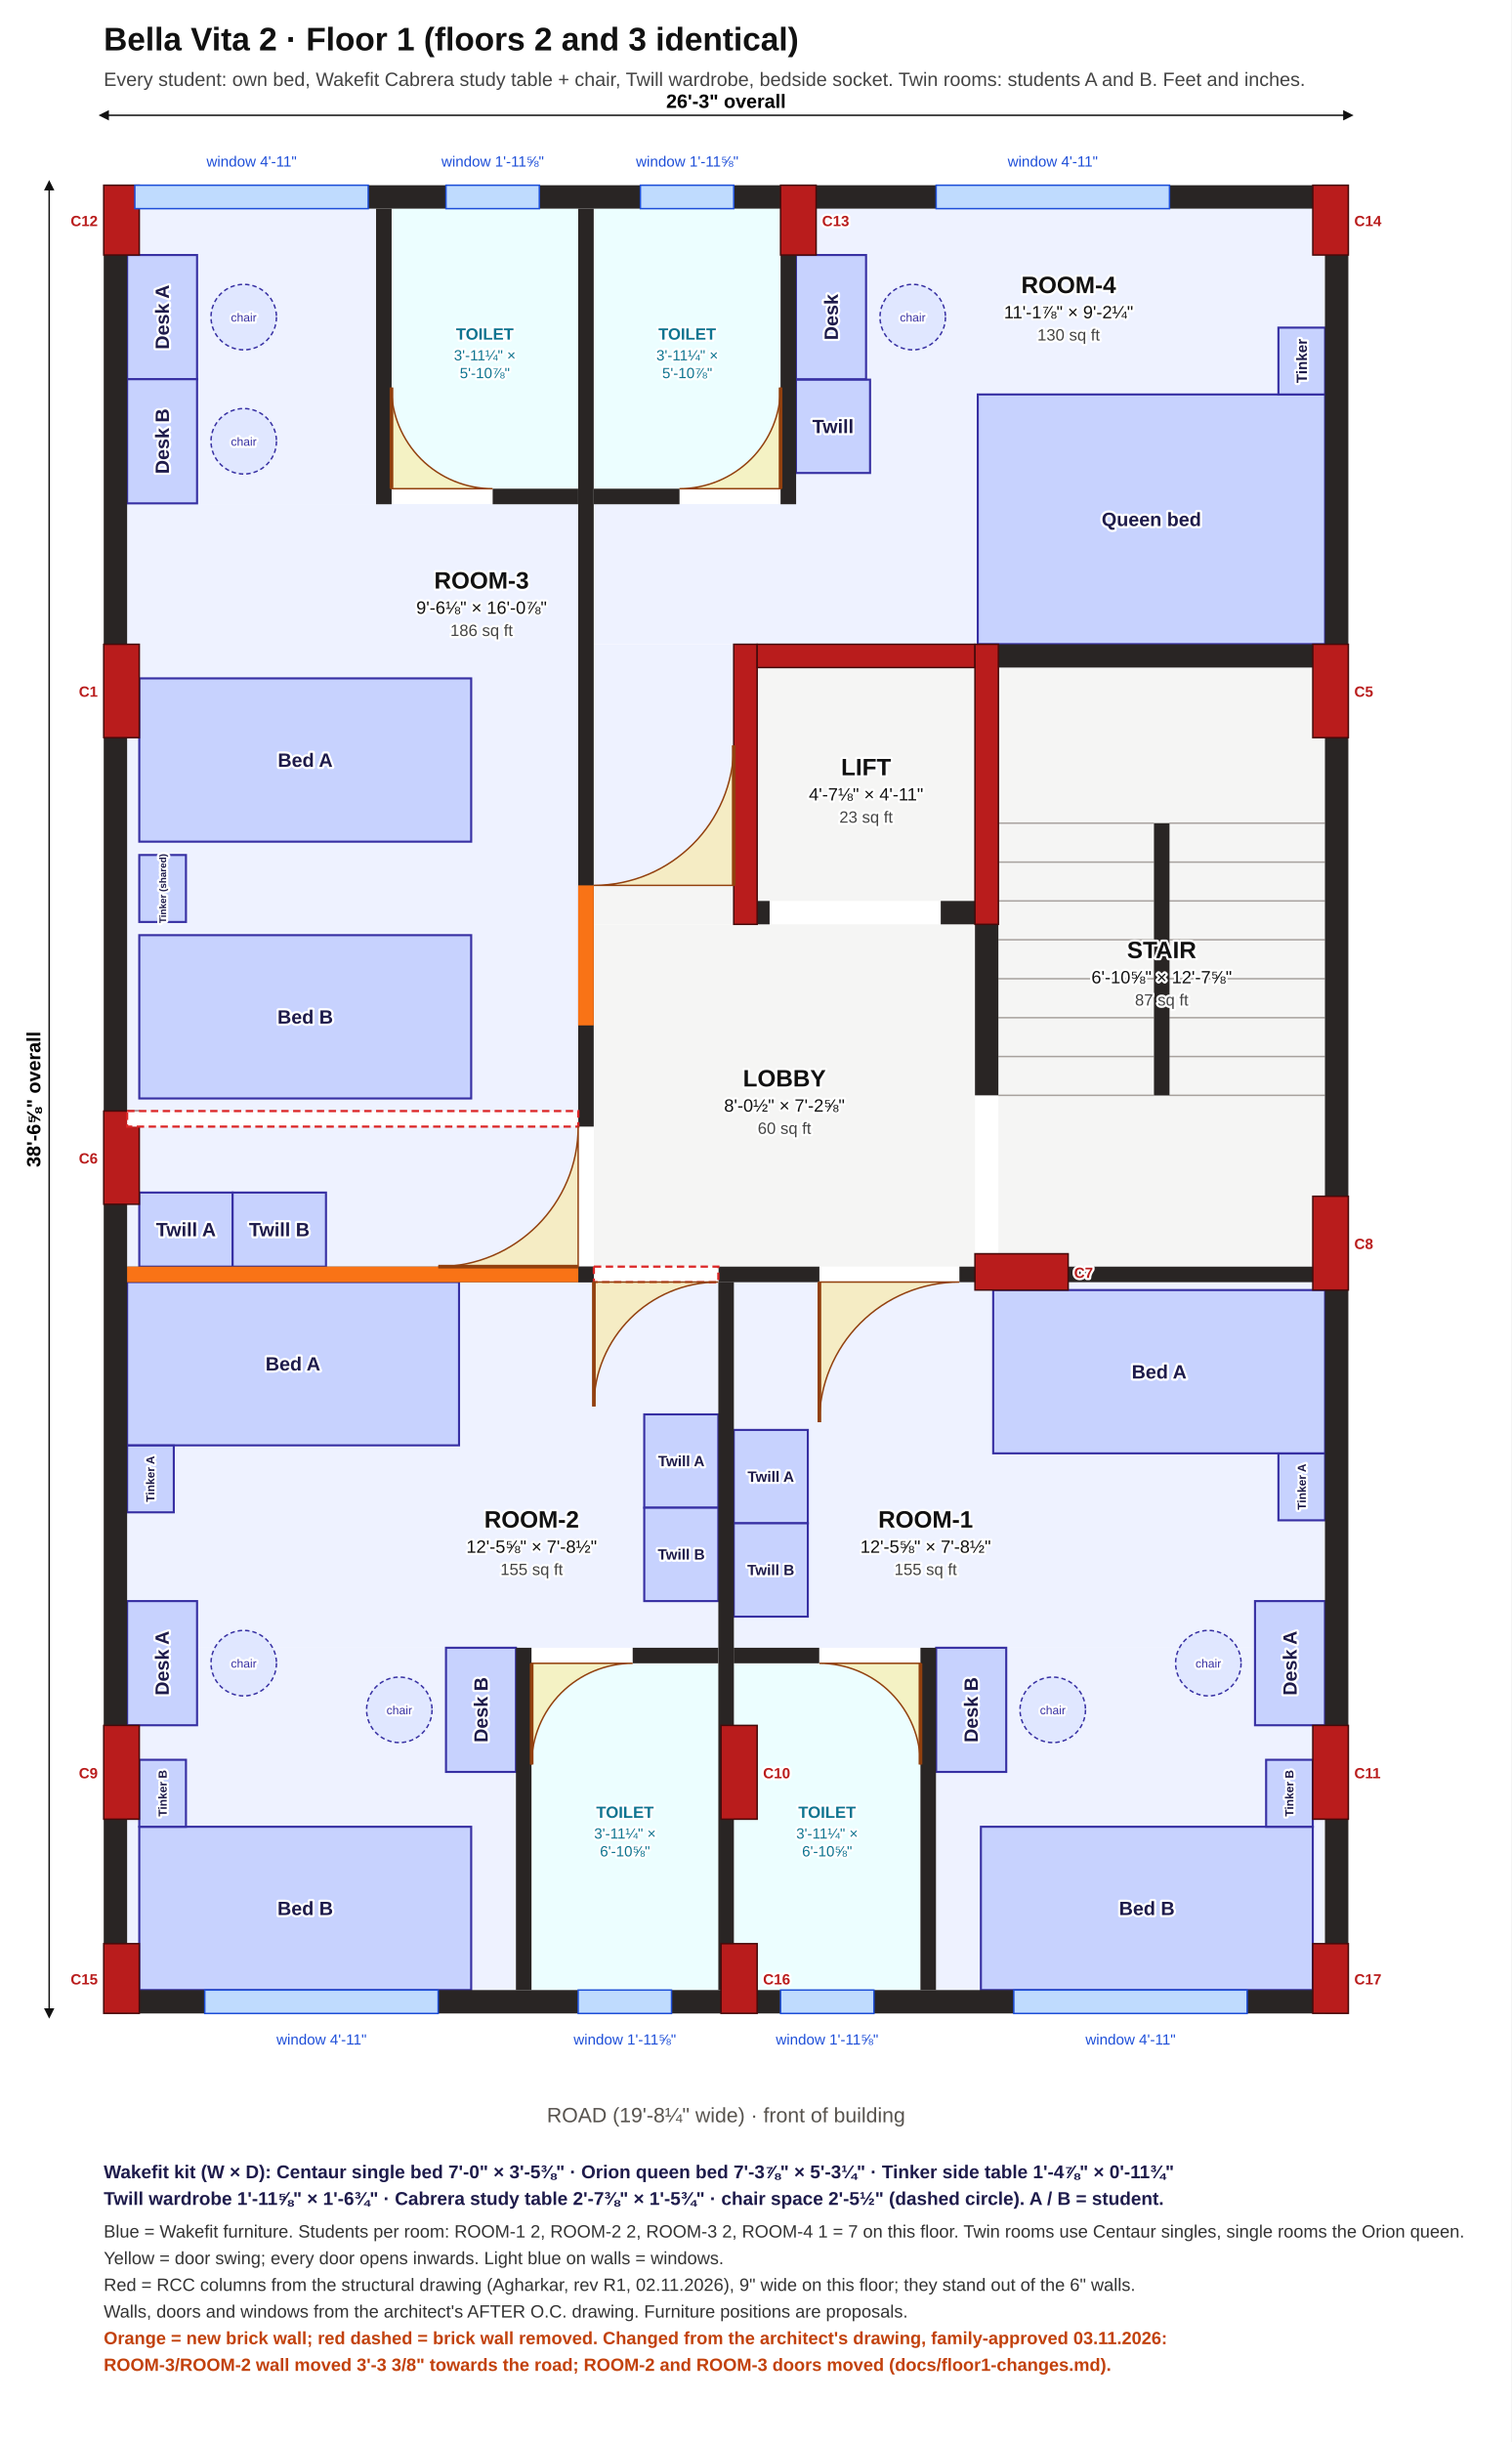
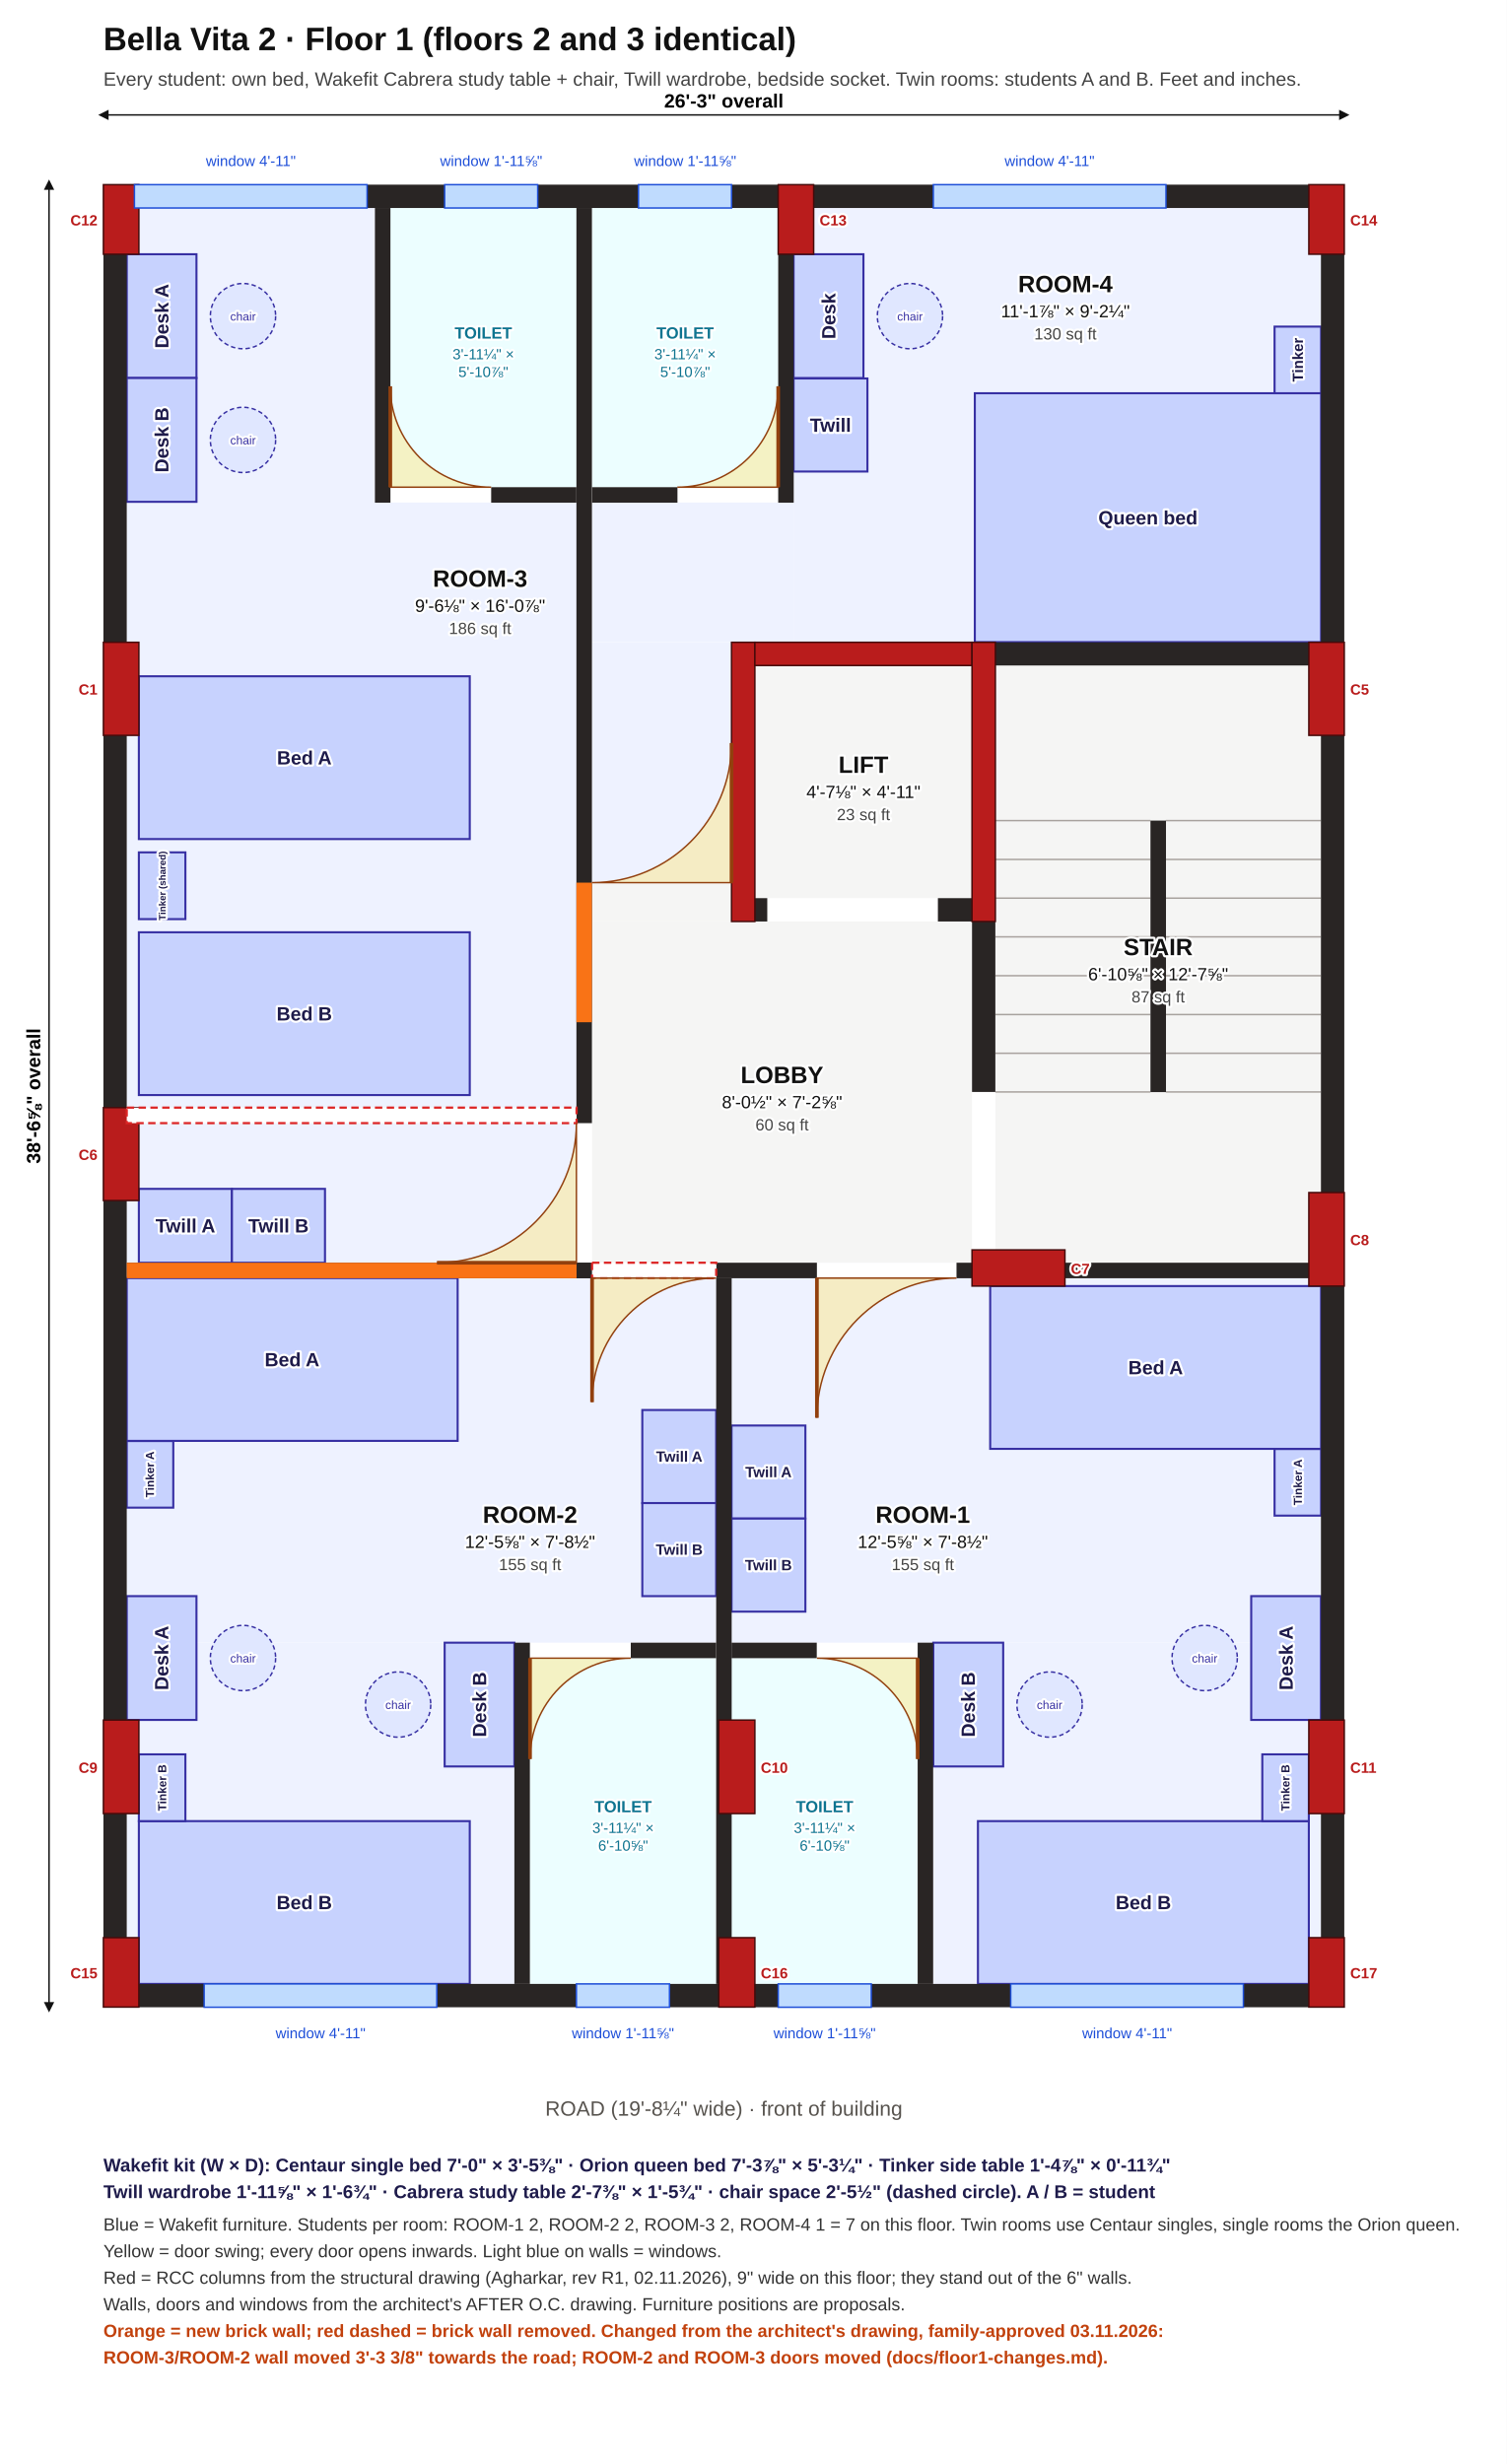
- <svg xmlns="http://www.w3.org/2000/svg" viewBox="0 0 1020 1648" width="1020" height="1648" font-family="Arial, Helvetica, sans-serif">
+ <svg xmlns="http://www.w3.org/2000/svg" viewBox="0 0 1020 1668" width="1020" height="1668" font-family="Arial, Helvetica, sans-serif">
  <rect width="100%" height="100%" fill="#ffffff" />
  <style>text{paint-order:stroke;stroke:#fff;stroke-width:3px;stroke-linejoin:round}</style>
  <defs>
    <marker id="a" viewBox="0 0 10 10" refX="5" refY="5" markerWidth="7" markerHeight="7" orient="auto-start-reverse">
      <path d="M0,0 L10,5 L0,10 z" fill="#111" />
    </marker>
  </defs>
  <text x="70" y="34" font-size="22" font-weight="bold" fill="#111">Bella Vita 2 · Floor 1 (floors 2 and 3 identical)</text>
  <text x="70" y="58" font-size="13" fill="#444">Every student: own bed, Wakefit Cabrera study table + chair, Twill wardrobe, bedside socket. Twin rooms: students A and B. Feet and inches.</text>
  <rect x="85.8" y="340.2" width="304.5" height="514.5" fill="#eef2ff" />
  <rect x="85.8" y="140.8" width="168.0" height="199.5" fill="#eef2ff" />
  <rect x="264.2" y="140.8" width="126.0" height="189.0" fill="#ecfeff" />
  <rect x="537.2" y="140.8" width="357.0" height="294.0" fill="#eef2ff" />
  <rect x="400.8" y="340.2" width="136.5" height="94.5" fill="#eef2ff" />
  <rect x="400.8" y="434.8" width="94.5" height="162.7" fill="#eef2ff" />
  <rect x="400.8" y="140.8" width="126.0" height="189.0" fill="#ecfeff" />
  <rect x="400.8" y="597.5" width="94.5" height="26.2" fill="#f5f5f4" />
  <rect x="400.8" y="623.8" width="257.2" height="231.0" fill="#f5f5f4" />
  <rect x="511.0" y="450.5" width="147.0" height="157.5" fill="#f5f5f4" />
  <rect x="673.8" y="450.5" width="220.5" height="404.2" fill="#f5f5f4" />
  <rect x="85.8" y="865.2" width="399.0" height="246.8" fill="#eef2ff" />
  <rect x="85.8" y="1112.0" width="262.5" height="231.0" fill="#eef2ff" />
  <rect x="358.8" y="1122.5" width="126.0" height="220.5" fill="#ecfeff" />
  <rect x="495.2" y="865.2" width="399.0" height="246.8" fill="#eef2ff" />
  <rect x="631.8" y="1112.0" width="262.5" height="231.0" fill="#eef2ff" />
  <rect x="495.2" y="1122.5" width="126.0" height="220.5" fill="#ecfeff" />
  <line x1="673.8" y1="555.5" x2="778.8" y2="555.5" stroke="#a8a29e" />
  <line x1="789.2" y1="555.5" x2="894.2" y2="555.5" stroke="#a8a29e" />
  <line x1="673.8" y1="581.8" x2="778.8" y2="581.8" stroke="#a8a29e" />
  <line x1="789.2" y1="581.8" x2="894.2" y2="581.8" stroke="#a8a29e" />
  <line x1="673.8" y1="608.0" x2="778.8" y2="608.0" stroke="#a8a29e" />
  <line x1="789.2" y1="608.0" x2="894.2" y2="608.0" stroke="#a8a29e" />
  <line x1="673.8" y1="634.2" x2="778.8" y2="634.2" stroke="#a8a29e" />
  <line x1="789.2" y1="634.2" x2="894.2" y2="634.2" stroke="#a8a29e" />
  <line x1="673.8" y1="660.5" x2="778.8" y2="660.5" stroke="#a8a29e" />
  <line x1="789.2" y1="660.5" x2="894.2" y2="660.5" stroke="#a8a29e" />
  <line x1="673.8" y1="686.8" x2="778.8" y2="686.8" stroke="#a8a29e" />
  <line x1="789.2" y1="686.8" x2="894.2" y2="686.8" stroke="#a8a29e" />
  <line x1="673.8" y1="713.0" x2="778.8" y2="713.0" stroke="#a8a29e" />
  <line x1="789.2" y1="713.0" x2="894.2" y2="713.0" stroke="#a8a29e" />
  <line x1="673.8" y1="739.2" x2="778.8" y2="739.2" stroke="#a8a29e" />
  <line x1="789.2" y1="739.2" x2="894.2" y2="739.2" stroke="#a8a29e" />
  <circle cx="815.5" cy="1122.4" r="22.1" fill="#e0e7ff" stroke="#3730a3" stroke-dasharray="3 2" />
  <text x="815.5" y="1125.4" font-size="8" text-anchor="middle" fill="#3730a3">chair</text>
  <circle cx="710.5" cy="1153.9" r="22.1" fill="#e0e7ff" stroke="#3730a3" stroke-dasharray="3 2" />
  <text x="710.5" y="1156.9" font-size="8" text-anchor="middle" fill="#3730a3">chair</text>
  <rect x="670.3" y="870.6" width="224.0" height="110.2" fill="#c7d2fe" stroke="#3730a3" stroke-width="1.4" />
  <text x="782.3" y="930.3" font-size="13.0" text-anchor="middle" font-weight="bold" fill="#1e1b4b">Bed A</text>
  <rect x="862.8" y="980.9" width="31.5" height="45.1" fill="#c7d2fe" stroke="#3730a3" stroke-width="1.4" />
  <text x="878.5" y="1006.2" font-size="7.9" text-anchor="middle" font-weight="bold" fill="#1e1b4b" transform="rotate(-90 878.5 1003.4)">Tinker A</text>
  <rect x="662.0" y="1232.8" width="224.0" height="110.2" fill="#c7d2fe" stroke="#3730a3" stroke-width="1.4" />
  <text x="774.0" y="1292.4" font-size="13.0" text-anchor="middle" font-weight="bold" fill="#1e1b4b">Bed B</text>
  <rect x="854.5" y="1187.6" width="31.5" height="45.2" fill="#c7d2fe" stroke="#3730a3" stroke-width="1.4" />
  <text x="870.2" y="1212.9" font-size="7.9" text-anchor="middle" font-weight="bold" fill="#1e1b4b" transform="rotate(-90 870.2 1210.2)">Tinker B</text>
  <rect x="495.2" y="965.0" width="50.0" height="63.0" fill="#c7d2fe" stroke="#3730a3" stroke-width="1.4" />
  <text x="520.2" y="1000.0" font-size="10.1" text-anchor="middle" font-weight="bold" fill="#1e1b4b">Twill A</text>
  <rect x="495.2" y="1028.0" width="50.0" height="63.0" fill="#c7d2fe" stroke="#3730a3" stroke-width="1.4" />
  <text x="520.2" y="1063.0" font-size="10.1" text-anchor="middle" font-weight="bold" fill="#1e1b4b">Twill B</text>
  <rect x="847.0" y="1080.5" width="47.2" height="83.8" fill="#c7d2fe" stroke="#3730a3" stroke-width="1.4" />
  <text x="870.6" y="1126.9" font-size="13.0" text-anchor="middle" font-weight="bold" fill="#1e1b4b" transform="rotate(-90 870.6 1122.4)">Desk A</text>
  <rect x="631.8" y="1112.0" width="47.3" height="83.8" fill="#c7d2fe" stroke="#3730a3" stroke-width="1.4" />
  <text x="655.4" y="1158.4" font-size="13.0" text-anchor="middle" font-weight="bold" fill="#1e1b4b" transform="rotate(-90 655.4 1153.9)">Desk B</text>
  <circle cx="164.5" cy="1122.4" r="22.1" fill="#e0e7ff" stroke="#3730a3" stroke-dasharray="3 2" />
  <text x="164.5" y="1125.4" font-size="8" text-anchor="middle" fill="#3730a3">chair</text>
  <circle cx="269.5" cy="1153.9" r="22.1" fill="#e0e7ff" stroke="#3730a3" stroke-dasharray="3 2" />
  <text x="269.5" y="1156.9" font-size="8" text-anchor="middle" fill="#3730a3">chair</text>
  <rect x="85.8" y="865.2" width="224.0" height="110.2" fill="#c7d2fe" stroke="#3730a3" stroke-width="1.4" />
  <text x="197.7" y="924.9" font-size="13.0" text-anchor="middle" font-weight="bold" fill="#1e1b4b">Bed A</text>
  <rect x="85.8" y="975.5" width="31.5" height="45.1" fill="#c7d2fe" stroke="#3730a3" stroke-width="1.4" />
  <text x="101.5" y="1000.8" font-size="7.9" text-anchor="middle" font-weight="bold" fill="#1e1b4b" transform="rotate(-90 101.5 998.1)">Tinker A</text>
  <rect x="94.0" y="1232.8" width="224.0" height="110.2" fill="#c7d2fe" stroke="#3730a3" stroke-width="1.4" />
  <text x="206.0" y="1292.4" font-size="13.0" text-anchor="middle" font-weight="bold" fill="#1e1b4b">Bed B</text>
  <rect x="94.0" y="1187.6" width="31.5" height="45.2" fill="#c7d2fe" stroke="#3730a3" stroke-width="1.4" />
  <text x="109.8" y="1212.9" font-size="7.9" text-anchor="middle" font-weight="bold" fill="#1e1b4b" transform="rotate(-90 109.8 1210.2)">Tinker B</text>
  <rect x="434.8" y="954.5" width="50.0" height="63.0" fill="#c7d2fe" stroke="#3730a3" stroke-width="1.4" />
  <text x="459.8" y="989.5" font-size="10.1" text-anchor="middle" font-weight="bold" fill="#1e1b4b">Twill A</text>
  <rect x="434.8" y="1017.5" width="50.0" height="63.0" fill="#c7d2fe" stroke="#3730a3" stroke-width="1.4" />
  <text x="459.8" y="1052.5" font-size="10.1" text-anchor="middle" font-weight="bold" fill="#1e1b4b">Twill B</text>
  <rect x="85.8" y="1080.5" width="47.2" height="83.8" fill="#c7d2fe" stroke="#3730a3" stroke-width="1.4" />
  <text x="109.4" y="1126.9" font-size="13.0" text-anchor="middle" font-weight="bold" fill="#1e1b4b" transform="rotate(-90 109.4 1122.4)">Desk A</text>
  <rect x="301.0" y="1112.0" width="47.2" height="83.8" fill="#c7d2fe" stroke="#3730a3" stroke-width="1.4" />
  <text x="324.6" y="1158.4" font-size="13.0" text-anchor="middle" font-weight="bold" fill="#1e1b4b" transform="rotate(-90 324.6 1153.9)">Desk B</text>
  <circle cx="164.5" cy="214.0" r="22.1" fill="#e0e7ff" stroke="#3730a3" stroke-dasharray="3 2" />
  <text x="164.5" y="217.0" font-size="8" text-anchor="middle" fill="#3730a3">chair</text>
  <circle cx="164.5" cy="297.8" r="22.1" fill="#e0e7ff" stroke="#3730a3" stroke-dasharray="3 2" />
  <text x="164.5" y="300.8" font-size="8" text-anchor="middle" fill="#3730a3">chair</text>
  <rect x="94.0" y="457.8" width="224.0" height="110.2" fill="#c7d2fe" stroke="#3730a3" stroke-width="1.4" />
  <text x="206.0" y="517.5" font-size="13.0" text-anchor="middle" font-weight="bold" fill="#1e1b4b">Bed A</text>
  <rect x="94.0" y="631.1" width="224.0" height="110.2" fill="#c7d2fe" stroke="#3730a3" stroke-width="1.4" />
  <text x="206.0" y="690.8" font-size="13.0" text-anchor="middle" font-weight="bold" fill="#1e1b4b">Bed B</text>
  <rect x="94.0" y="577.0" width="31.5" height="45.2" fill="#c7d2fe" stroke="#3730a3" stroke-width="1.4" />
  <text x="109.8" y="601.9" font-size="6.5" text-anchor="middle" font-weight="bold" fill="#1e1b4b" transform="rotate(-90 109.8 599.6)">Tinker (shared)</text>
  <rect x="85.8" y="172.1" width="47.2" height="83.8" fill="#c7d2fe" stroke="#3730a3" stroke-width="1.4" />
  <text x="109.4" y="218.6" font-size="13.0" text-anchor="middle" font-weight="bold" fill="#1e1b4b" transform="rotate(-90 109.4 214.0)">Desk A</text>
  <rect x="85.8" y="255.9" width="47.2" height="83.8" fill="#c7d2fe" stroke="#3730a3" stroke-width="1.4" />
  <text x="109.4" y="302.4" font-size="13.0" text-anchor="middle" font-weight="bold" fill="#1e1b4b" transform="rotate(-90 109.4 297.8)">Desk B</text>
  <rect x="94.0" y="804.8" width="63.0" height="50.0" fill="#c7d2fe" stroke="#3730a3" stroke-width="1.4" />
  <text x="125.5" y="834.3" font-size="13.0" text-anchor="middle" font-weight="bold" fill="#1e1b4b">Twill A</text>
  <rect x="157.0" y="804.8" width="63.0" height="50.0" fill="#c7d2fe" stroke="#3730a3" stroke-width="1.4" />
  <text x="188.5" y="834.3" font-size="13.0" text-anchor="middle" font-weight="bold" fill="#1e1b4b">Twill B</text>
  <circle cx="616.0" cy="214.0" r="22.1" fill="#e0e7ff" stroke="#3730a3" stroke-dasharray="3 2" />
  <text x="616.0" y="217.0" font-size="8" text-anchor="middle" fill="#3730a3">chair</text>
  <rect x="659.9" y="266.2" width="234.4" height="168.5" fill="#c7d2fe" stroke="#3730a3" stroke-width="1.4" />
  <text x="777.1" y="355.0" font-size="13.0" text-anchor="middle" font-weight="bold" fill="#1e1b4b">Queen bed</text>
  <rect x="862.8" y="221.1" width="31.5" height="45.1" fill="#c7d2fe" stroke="#3730a3" stroke-width="1.4" />
  <text x="878.5" y="247.1" font-size="10.0" text-anchor="middle" font-weight="bold" fill="#1e1b4b" transform="rotate(-90 878.5 243.6)">Tinker</text>
  <rect x="537.2" y="256.2" width="50.0" height="63.0" fill="#c7d2fe" stroke="#3730a3" stroke-width="1.4" />
  <text x="562.2" y="292.3" font-size="13.0" text-anchor="middle" font-weight="bold" fill="#1e1b4b">Twill</text>
  <rect x="537.2" y="172.1" width="47.3" height="83.8" fill="#c7d2fe" stroke="#3730a3" stroke-width="1.4" />
  <text x="560.9" y="218.6" font-size="13.0" text-anchor="middle" font-weight="bold" fill="#1e1b4b" transform="rotate(-90 560.9 214.0)">Desk</text>
  <rect x="70.0" y="125.0" width="840.0" height="15.8" fill="#292524" />
  <rect x="70.0" y="1343.0" width="840.0" height="15.8" fill="#292524" />
  <rect x="70.0" y="125.0" width="15.8" height="1233.8" fill="#292524" />
  <rect x="894.2" y="125.0" width="15.8" height="1233.8" fill="#292524" />
  <rect x="253.8" y="140.8" width="10.5" height="199.5" fill="#292524" />
  <rect x="332.5" y="329.8" width="57.7" height="10.5" fill="#292524" />
  <rect x="400.8" y="329.8" width="57.8" height="10.5" fill="#292524" />
  <rect x="526.8" y="140.8" width="10.5" height="199.5" fill="#292524" />
  <rect x="495.2" y="434.8" width="399.0" height="15.7" fill="#292524" />
  <rect x="495.2" y="434.8" width="15.8" height="189.0" fill="#292524" />
  <rect x="658.0" y="450.5" width="15.8" height="288.7" fill="#292524" />
  <rect x="511.0" y="608.0" width="8.4" height="15.8" fill="#292524" />
  <rect x="634.9" y="608.0" width="23.1" height="15.8" fill="#292524" />
  <rect x="778.8" y="555.5" width="10.5" height="183.8" fill="#292524" />
  <rect x="647.5" y="854.8" width="246.7" height="10.5" fill="#292524" />
  <rect x="484.8" y="865.2" width="10.5" height="477.8" fill="#292524" />
  <rect x="427.0" y="1112.0" width="57.8" height="10.5" fill="#292524" />
  <rect x="495.2" y="1112.0" width="57.7" height="10.5" fill="#292524" />
  <rect x="348.2" y="1112.0" width="10.5" height="231.0" fill="#292524" />
  <rect x="621.2" y="1112.0" width="10.5" height="231.0" fill="#292524" />
  <rect x="85.8" y="854.8" width="315.0" height="10.5" fill="#292524" />
  <rect x="390.2" y="854.8" width="10.5" height="10.5" fill="#292524" />
  <rect x="484.8" y="854.8" width="68.2" height="10.5" fill="#292524" />
  <rect x="390.2" y="140.8" width="10.5" height="619.5" fill="#292524" />
  <rect x="70.0" y="434.8" width="24.0" height="63.0" fill="#b91c1c" stroke="#450a0a" stroke-width="1" />
  <text x="66.0" y="470.2" font-size="10" font-weight="bold" text-anchor="end" fill="#b91c1c">C1</text>
  <rect x="495.2" y="434.8" width="15.8" height="189.0" fill="#b91c1c" stroke="#450a0a" stroke-width="1" />
  <rect x="511.0" y="434.8" width="147.0" height="15.7" fill="#b91c1c" stroke="#450a0a" stroke-width="1" />
  <rect x="658.0" y="434.8" width="15.8" height="189.0" fill="#b91c1c" stroke="#450a0a" stroke-width="1" />
  <rect x="886.0" y="434.8" width="24.0" height="63.0" fill="#b91c1c" stroke="#450a0a" stroke-width="1" />
  <text x="914.0" y="470.2" font-size="10" font-weight="bold" text-anchor="start" fill="#b91c1c">C5</text>
  <rect x="70.0" y="749.8" width="24.0" height="62.9" fill="#b91c1c" stroke="#450a0a" stroke-width="1" />
  <text x="66.0" y="785.2" font-size="10" font-weight="bold" text-anchor="end" fill="#b91c1c">C6</text>
  <rect x="658.0" y="846.1" width="62.9" height="24.5" fill="#b91c1c" stroke="#450a0a" stroke-width="1" />
  <text x="724.9" y="862.4" font-size="10" font-weight="bold" text-anchor="start" fill="#b91c1c">C7</text>
  <rect x="886.0" y="807.3" width="24.0" height="63.3" fill="#b91c1c" stroke="#450a0a" stroke-width="1" />
  <text x="914.0" y="842.9" font-size="10" font-weight="bold" text-anchor="start" fill="#b91c1c">C8</text>
  <rect x="70.0" y="1164.4" width="24.0" height="63.3" fill="#b91c1c" stroke="#450a0a" stroke-width="1" />
  <text x="66.0" y="1200.1" font-size="10" font-weight="bold" text-anchor="end" fill="#b91c1c">C9</text>
  <rect x="486.6" y="1164.4" width="24.4" height="63.3" fill="#b91c1c" stroke="#450a0a" stroke-width="1" />
  <text x="515.0" y="1200.1" font-size="10" font-weight="bold" text-anchor="start" fill="#b91c1c">C10</text>
  <rect x="886.0" y="1164.4" width="24.0" height="63.3" fill="#b91c1c" stroke="#450a0a" stroke-width="1" />
  <text x="914.0" y="1200.1" font-size="10" font-weight="bold" text-anchor="start" fill="#b91c1c">C11</text>
  <rect x="70.0" y="125.0" width="24.0" height="47.1" fill="#b91c1c" stroke="#450a0a" stroke-width="1" />
  <text x="66.0" y="152.6" font-size="10" font-weight="bold" text-anchor="end" fill="#b91c1c">C12</text>
  <rect x="526.8" y="125.0" width="24.0" height="47.1" fill="#b91c1c" stroke="#450a0a" stroke-width="1" />
  <text x="554.8" y="152.6" font-size="10" font-weight="bold" text-anchor="start" fill="#b91c1c">C13</text>
  <rect x="886.0" y="125.0" width="24.0" height="47.1" fill="#b91c1c" stroke="#450a0a" stroke-width="1" />
  <text x="914.0" y="152.6" font-size="10" font-weight="bold" text-anchor="start" fill="#b91c1c">C14</text>
  <rect x="70.0" y="1311.7" width="24.0" height="47.0" fill="#b91c1c" stroke="#450a0a" stroke-width="1" />
  <text x="66.0" y="1339.2" font-size="10" font-weight="bold" text-anchor="end" fill="#b91c1c">C15</text>
  <rect x="486.6" y="1311.7" width="24.4" height="47.0" fill="#b91c1c" stroke="#450a0a" stroke-width="1" />
  <text x="515.0" y="1339.2" font-size="10" font-weight="bold" text-anchor="start" fill="#b91c1c">C16</text>
  <rect x="886.0" y="1311.7" width="24.0" height="47.0" fill="#b91c1c" stroke="#450a0a" stroke-width="1" />
  <text x="914.0" y="1339.2" font-size="10" font-weight="bold" text-anchor="start" fill="#b91c1c">C17</text>
  <rect x="85.8" y="749.8" width="304.5" height="10.5" fill="#fff" stroke="#dc2626" stroke-width="1.5" stroke-dasharray="5 3" />
  <rect x="400.8" y="854.8" width="84.0" height="10.5" fill="#fff" stroke="#dc2626" stroke-width="1.5" stroke-dasharray="5 3" />
  <rect x="85.8" y="854.8" width="304.5" height="10.5" fill="#f97316" />
  <rect x="390.2" y="597.5" width="10.5" height="94.5" fill="#f97316" />
  <rect x="91.0" y="125.0" width="157.5" height="15.8" fill="#bfdbfe" stroke="#1d4ed8" />
  <text x="169.8" y="112.4" font-size="10" text-anchor="middle" fill="#1d4ed8">window 4'-11"</text>
  <rect x="301.0" y="125.0" width="63.0" height="15.8" fill="#bfdbfe" stroke="#1d4ed8" />
  <text x="332.5" y="112.4" font-size="10" text-anchor="middle" fill="#1d4ed8">window 1'-11⅝"</text>
  <rect x="432.2" y="125.0" width="63.0" height="15.8" fill="#bfdbfe" stroke="#1d4ed8" />
  <text x="463.8" y="112.4" font-size="10" text-anchor="middle" fill="#1d4ed8">window 1'-11⅝"</text>
  <rect x="631.8" y="125.0" width="157.5" height="15.8" fill="#bfdbfe" stroke="#1d4ed8" />
  <text x="710.5" y="112.4" font-size="10" text-anchor="middle" fill="#1d4ed8">window 4'-11"</text>
  <rect x="138.2" y="1343.0" width="157.5" height="15.8" fill="#bfdbfe" stroke="#1d4ed8" />
  <text x="217.0" y="1379.8" font-size="10" text-anchor="middle" fill="#1d4ed8">window 4'-11"</text>
  <rect x="390.2" y="1343.0" width="63.0" height="15.8" fill="#bfdbfe" stroke="#1d4ed8" />
  <text x="421.7" y="1379.8" font-size="10" text-anchor="middle" fill="#1d4ed8">window 1'-11⅝"</text>
  <rect x="526.8" y="1343.0" width="63.0" height="15.8" fill="#bfdbfe" stroke="#1d4ed8" />
  <text x="558.2" y="1379.8" font-size="10" text-anchor="middle" fill="#1d4ed8">window 1'-11⅝"</text>
  <rect x="684.2" y="1343.0" width="157.5" height="15.8" fill="#bfdbfe" stroke="#1d4ed8" />
  <text x="763.0" y="1379.8" font-size="10" text-anchor="middle" fill="#1d4ed8">window 4'-11"</text>
  <path d="M390.2,854.8 L295.8,854.8 A94.5,94.5 0 0 0 390.2,760.2 Z" fill="#fde68a" fill-opacity="0.5" stroke="#92400e" />
  <line x1="390.2" y1="854.8" x2="295.8" y2="854.8" stroke="#92400e" stroke-width="2.5" />
  <path d="M495.2,597.5 L495.2,503.0 A94.5,94.5 0 0 1 400.8,597.5 Z" fill="#fde68a" fill-opacity="0.5" stroke="#92400e" />
  <line x1="495.2" y1="597.5" x2="495.2" y2="503.0" stroke="#92400e" stroke-width="2.5" />
  <path d="M400.8,865.2 L400.8,949.2 A84.0,84.0 0 0 1 484.8,865.2 Z" fill="#fde68a" fill-opacity="0.5" stroke="#92400e" />
  <line x1="400.8" y1="865.2" x2="400.8" y2="949.2" stroke="#92400e" stroke-width="2.5" />
  <path d="M553.0,865.2 L553.0,959.8 A94.5,94.5 0 0 1 647.5,865.2 Z" fill="#fde68a" fill-opacity="0.5" stroke="#92400e" />
  <line x1="553.0" y1="865.2" x2="553.0" y2="959.8" stroke="#92400e" stroke-width="2.5" />
  <path d="M264.2,329.8 L264.2,261.5 A68.2,68.2 0 0 0 332.5,329.8 Z" fill="#fde68a" fill-opacity="0.5" stroke="#92400e" />
  <line x1="264.2" y1="329.8" x2="264.2" y2="261.5" stroke="#92400e" stroke-width="2.5" />
  <path d="M526.8,329.8 L526.8,261.5 A68.2,68.2 0 0 1 458.5,329.8 Z" fill="#fde68a" fill-opacity="0.5" stroke="#92400e" />
  <line x1="526.8" y1="329.8" x2="526.8" y2="261.5" stroke="#92400e" stroke-width="2.5" />
  <path d="M358.8,1122.5 L358.8,1190.8 A68.2,68.2 0 0 1 427.0,1122.5 Z" fill="#fde68a" fill-opacity="0.5" stroke="#92400e" />
  <line x1="358.8" y1="1122.5" x2="358.8" y2="1190.8" stroke="#92400e" stroke-width="2.5" />
  <path d="M621.2,1122.5 L621.2,1190.8 A68.2,68.2 0 0 0 553.0,1122.5 Z" fill="#fde68a" fill-opacity="0.5" stroke="#92400e" />
  <line x1="621.2" y1="1122.5" x2="621.2" y2="1190.8" stroke="#92400e" stroke-width="2.5" />
  <text x="325.0" y="397.2" font-size="16" text-anchor="middle" font-weight="bold" fill="#111">ROOM-3</text>
  <text x="325.0" y="414.2" font-size="12" text-anchor="middle" fill="#111">9'-6⅛" × 16'-0⅞"</text>
  <text x="325.0" y="429.2" font-size="11" text-anchor="middle" fill="#444">186 sq ft</text>
  <text x="327.2" y="229.2" font-size="11" text-anchor="middle" font-weight="bold" fill="#0e7490">TOILET</text>
  <text x="327.2" y="243.2" font-size="10" text-anchor="middle" fill="#0e7490">3'-11¼" ×</text>
  <text x="327.2" y="255.2" font-size="10" text-anchor="middle" fill="#0e7490">5'-10⅞"</text>
  <text x="721.2" y="197.8" font-size="16" text-anchor="middle" font-weight="bold" fill="#111">ROOM-4</text>
  <text x="721.2" y="214.8" font-size="12" text-anchor="middle" fill="#111">11'-1⅞" × 9'-2¼"</text>
  <text x="721.2" y="229.8" font-size="11" text-anchor="middle" fill="#444">130 sq ft</text>
  <text x="463.8" y="229.2" font-size="11" text-anchor="middle" font-weight="bold" fill="#0e7490">TOILET</text>
  <text x="463.8" y="243.2" font-size="10" text-anchor="middle" fill="#0e7490">3'-11¼" ×</text>
  <text x="463.8" y="255.2" font-size="10" text-anchor="middle" fill="#0e7490">5'-10⅞"</text>
  <text x="529.4" y="733.2" font-size="16" text-anchor="middle" font-weight="bold" fill="#111">LOBBY</text>
  <text x="529.4" y="750.2" font-size="12" text-anchor="middle" fill="#111">8'-0½" × 7'-2⅝"</text>
  <text x="529.4" y="765.2" font-size="11" text-anchor="middle" fill="#444">60 sq ft</text>
  <text x="584.5" y="523.2" font-size="16" text-anchor="middle" font-weight="bold" fill="#111">LIFT</text>
  <text x="584.5" y="540.2" font-size="12" text-anchor="middle" fill="#111">4'-7⅛" × 4'-11"</text>
  <text x="584.5" y="555.2" font-size="11" text-anchor="middle" fill="#444">23 sq ft</text>
  <text x="784.0" y="646.6" font-size="16" text-anchor="middle" font-weight="bold" fill="#111">STAIR</text>
  <text x="784.0" y="663.6" font-size="12" text-anchor="middle" fill="#111">6'-10⅝" × 12'-7⅝"</text>
  <text x="784.0" y="678.6" font-size="11" text-anchor="middle" fill="#444">87 sq ft</text>
  <text x="358.8" y="1030.9" font-size="16" text-anchor="middle" font-weight="bold" fill="#111">ROOM-2</text>
  <text x="358.8" y="1047.9" font-size="12" text-anchor="middle" fill="#111">12'-5⅝" × 7'-8½"</text>
  <text x="358.8" y="1062.9" font-size="11" text-anchor="middle" fill="#444">155 sq ft</text>
  <text x="421.8" y="1226.8" font-size="11" text-anchor="middle" font-weight="bold" fill="#0e7490">TOILET</text>
  <text x="421.8" y="1240.8" font-size="10" text-anchor="middle" fill="#0e7490">3'-11¼" ×</text>
  <text x="421.8" y="1252.8" font-size="10" text-anchor="middle" fill="#0e7490">6'-10⅝"</text>
  <text x="624.7" y="1030.9" font-size="16" text-anchor="middle" font-weight="bold" fill="#111">ROOM-1</text>
  <text x="624.7" y="1047.9" font-size="12" text-anchor="middle" fill="#111">12'-5⅝" × 7'-8½"</text>
  <text x="624.7" y="1062.9" font-size="11" text-anchor="middle" fill="#444">155 sq ft</text>
  <text x="558.2" y="1226.8" font-size="11" text-anchor="middle" font-weight="bold" fill="#0e7490">TOILET</text>
  <text x="558.2" y="1240.8" font-size="10" text-anchor="middle" fill="#0e7490">3'-11¼" ×</text>
  <text x="558.2" y="1252.8" font-size="10" text-anchor="middle" fill="#0e7490">6'-10⅝"</text>
  <line x1="70.0" y1="77.8" x2="910.0" y2="77.8" stroke="#111" marker-start="url(#a)" marker-end="url(#a)" />
  <text x="490.0" y="72.8" font-size="13" font-weight="bold" text-anchor="middle">26'-3" overall</text>
  <line x1="33.2" y1="125.0" x2="33.2" y2="1358.8" stroke="#111" marker-start="url(#a)" marker-end="url(#a)" />
  <text x="27.2" y="741.9" font-size="13" font-weight="bold" text-anchor="middle" transform="rotate(-90 27.2 741.9)">38'-6⅝" overall</text>
  <text x="490.0" y="1432.2" font-size="14" text-anchor="middle" fill="#57534e">ROAD (19'-8¼" wide) · front of building</text>
  <text x="70" y="1470" font-size="12.5" font-weight="bold" fill="#1e1b4b">Wakefit kit (W × D): Centaur single bed 7'-0" × 3'-5⅜" · Orion queen bed 7'-3⅞" × 5'-3¼" · Tinker side table 1'-4⅞" × 0'-11¾"</text>
-   <text x="70" y="1488" font-size="12.5" font-weight="bold" fill="#1e1b4b">Twill wardrobe 1'-11⅝" × 1'-6¾" · Cabrera study table 2'-7⅜" × 1'-5¾" · chair space 2'-5½" (dashed circle). A / B = student.</text>
+   <text x="70" y="1488" font-size="12.5" font-weight="bold" fill="#1e1b4b">Twill wardrobe 1'-11⅝" × 1'-6¾" · Cabrera study table 2'-7⅜" × 1'-5¾" · chair space 2'-5½" (dashed circle). A / B = student</text>
  <text x="70" y="1510" font-size="12" fill="#333">Blue = Wakefit furniture. Students per room: ROOM-1 2, ROOM-2 2, ROOM-3 2, ROOM-4 1 = 7 on this floor. Twin rooms use Centaur singles, single rooms the Orion queen.</text>
  <text x="70" y="1528" font-size="12" fill="#333">Yellow = door swing; every door opens inwards. Light blue on walls = windows.</text>
  <text x="70" y="1546" font-size="12" fill="#333">Red = RCC columns from the structural drawing (Agharkar, rev R1, 02.11.2026), 9" wide on this floor; they stand out of the 6" walls.</text>
  <text x="70" y="1564" font-size="12" fill="#333">Walls, doors and windows from the architect's AFTER O.C. drawing. Furniture positions are proposals.</text>
  <text x="70" y="1582" font-size="12" font-weight="bold" fill="#c2410c">Orange = new brick wall; red dashed = brick wall removed. Changed from the architect's drawing, family-approved 03.11.2026:</text>
  <text x="70" y="1600" font-size="12" font-weight="bold" fill="#c2410c">ROOM-3/ROOM-2 wall moved 3'-3 3/8" towards the road; ROOM-2 and ROOM-3 doors moved (docs/floor1-changes.md).</text>
</svg>
